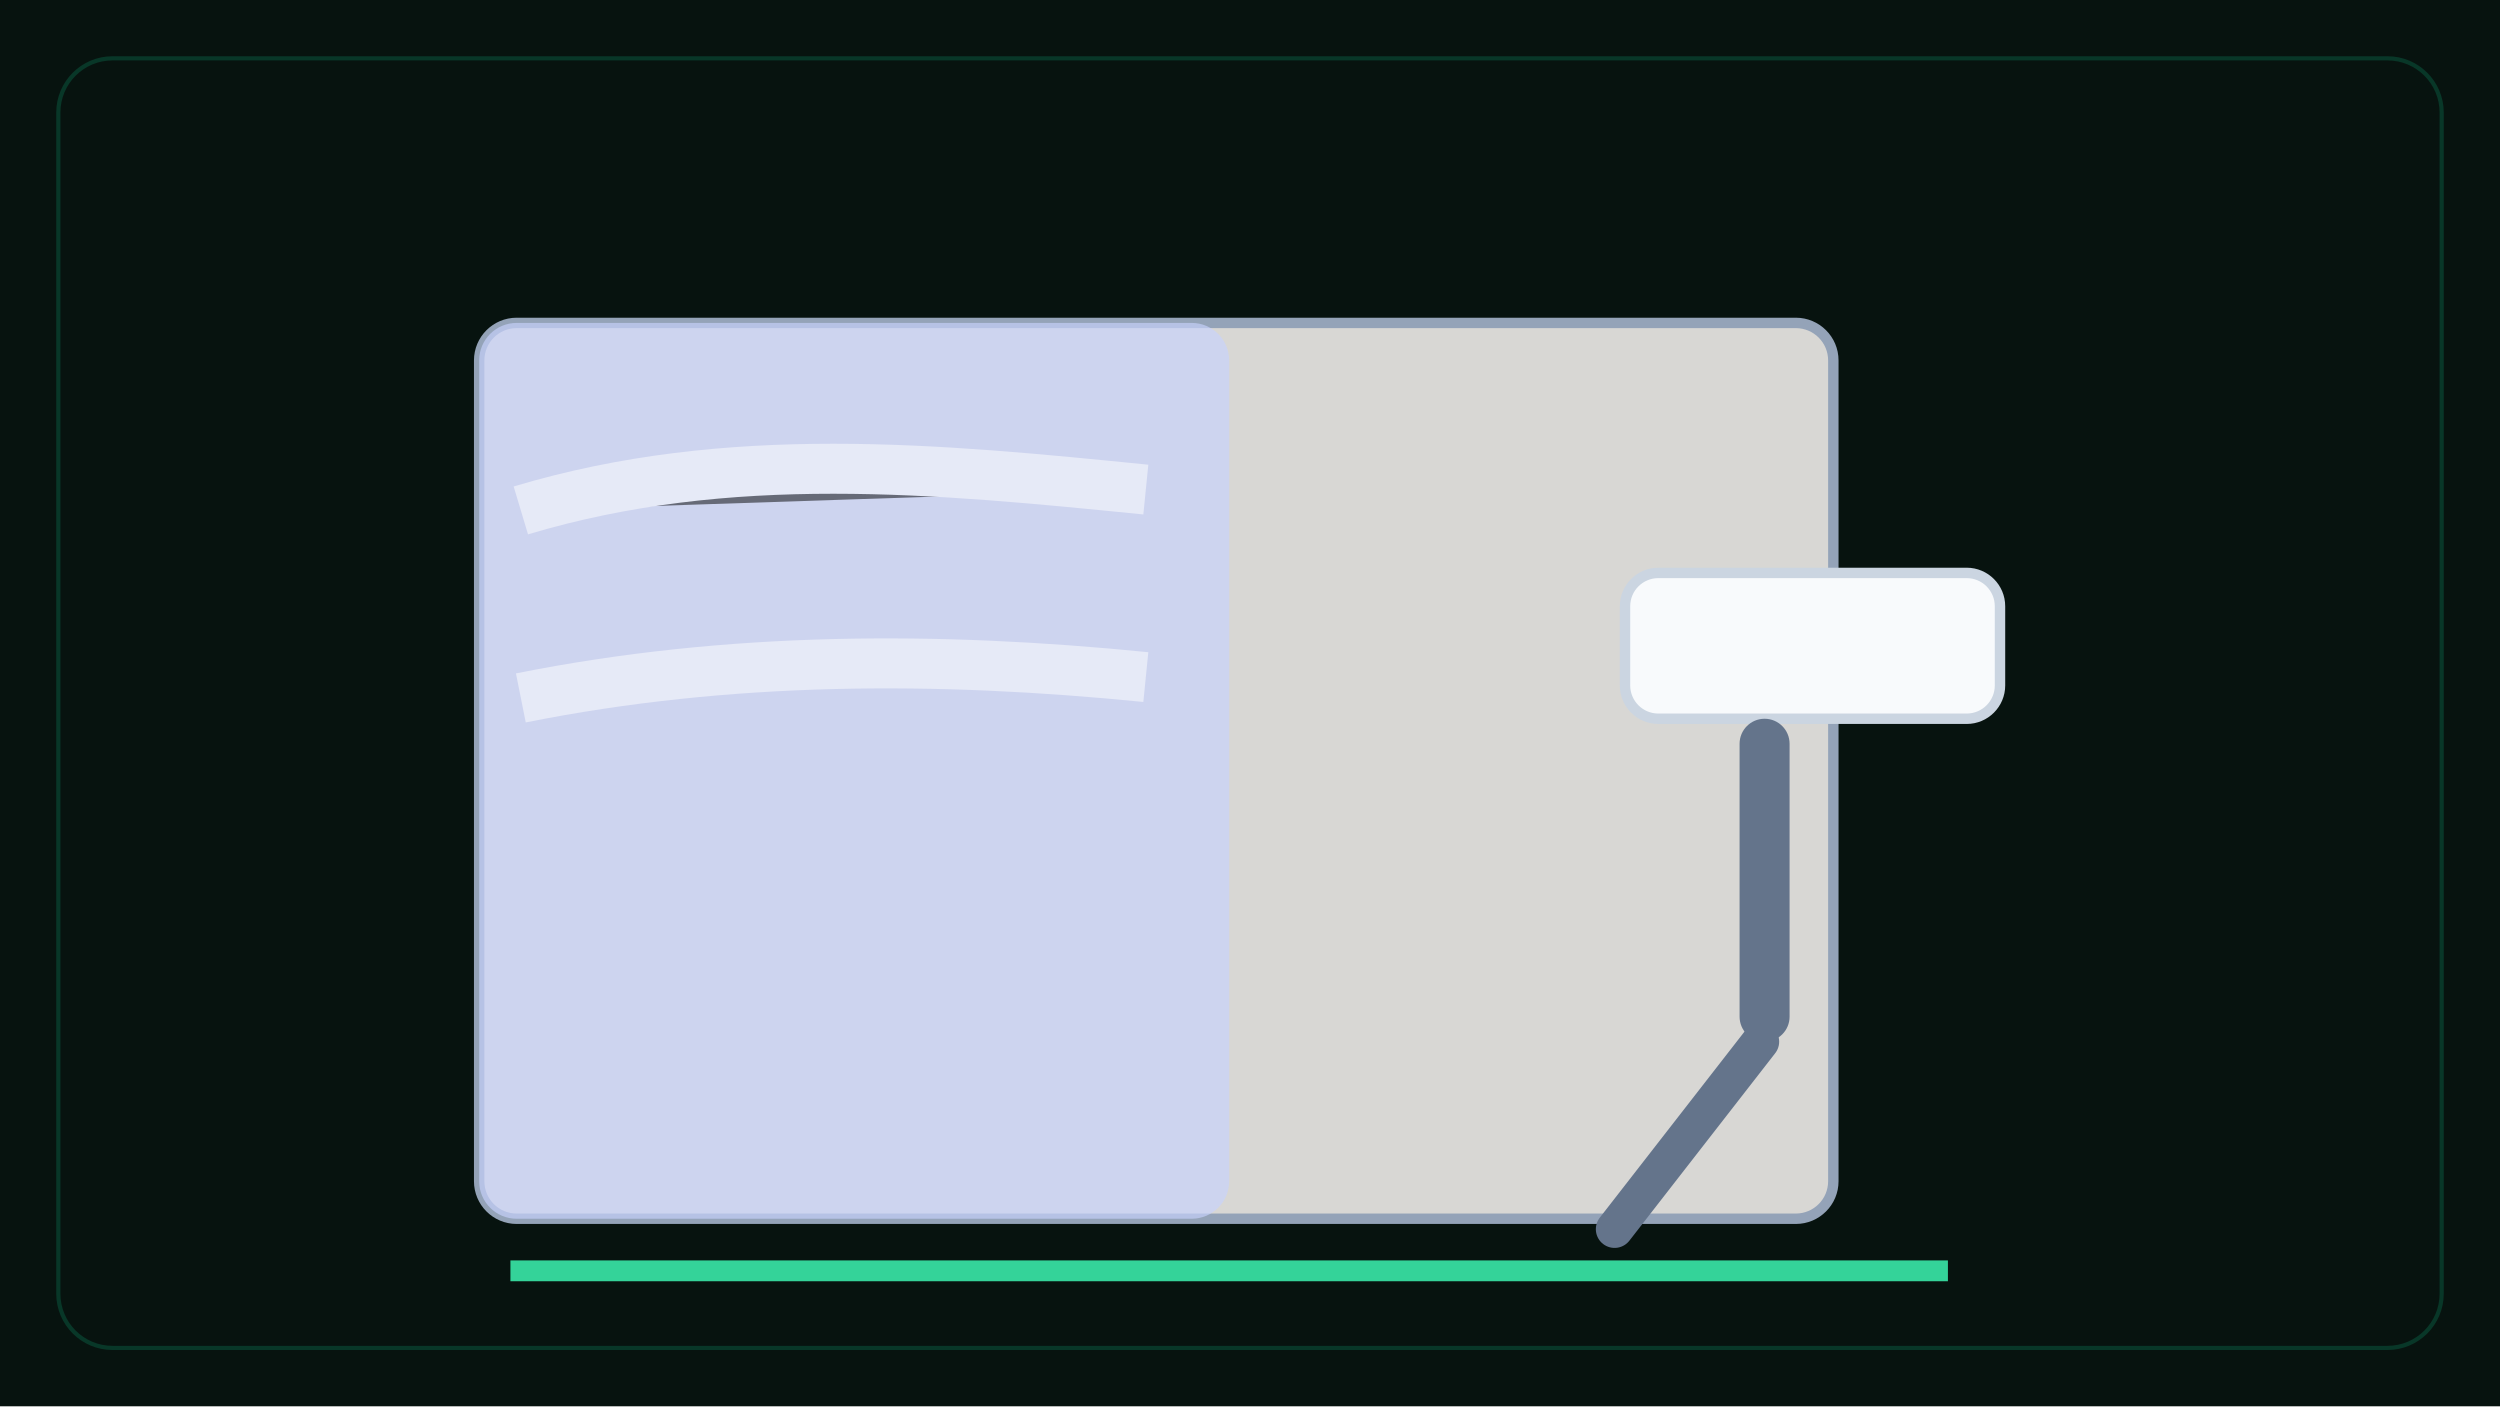
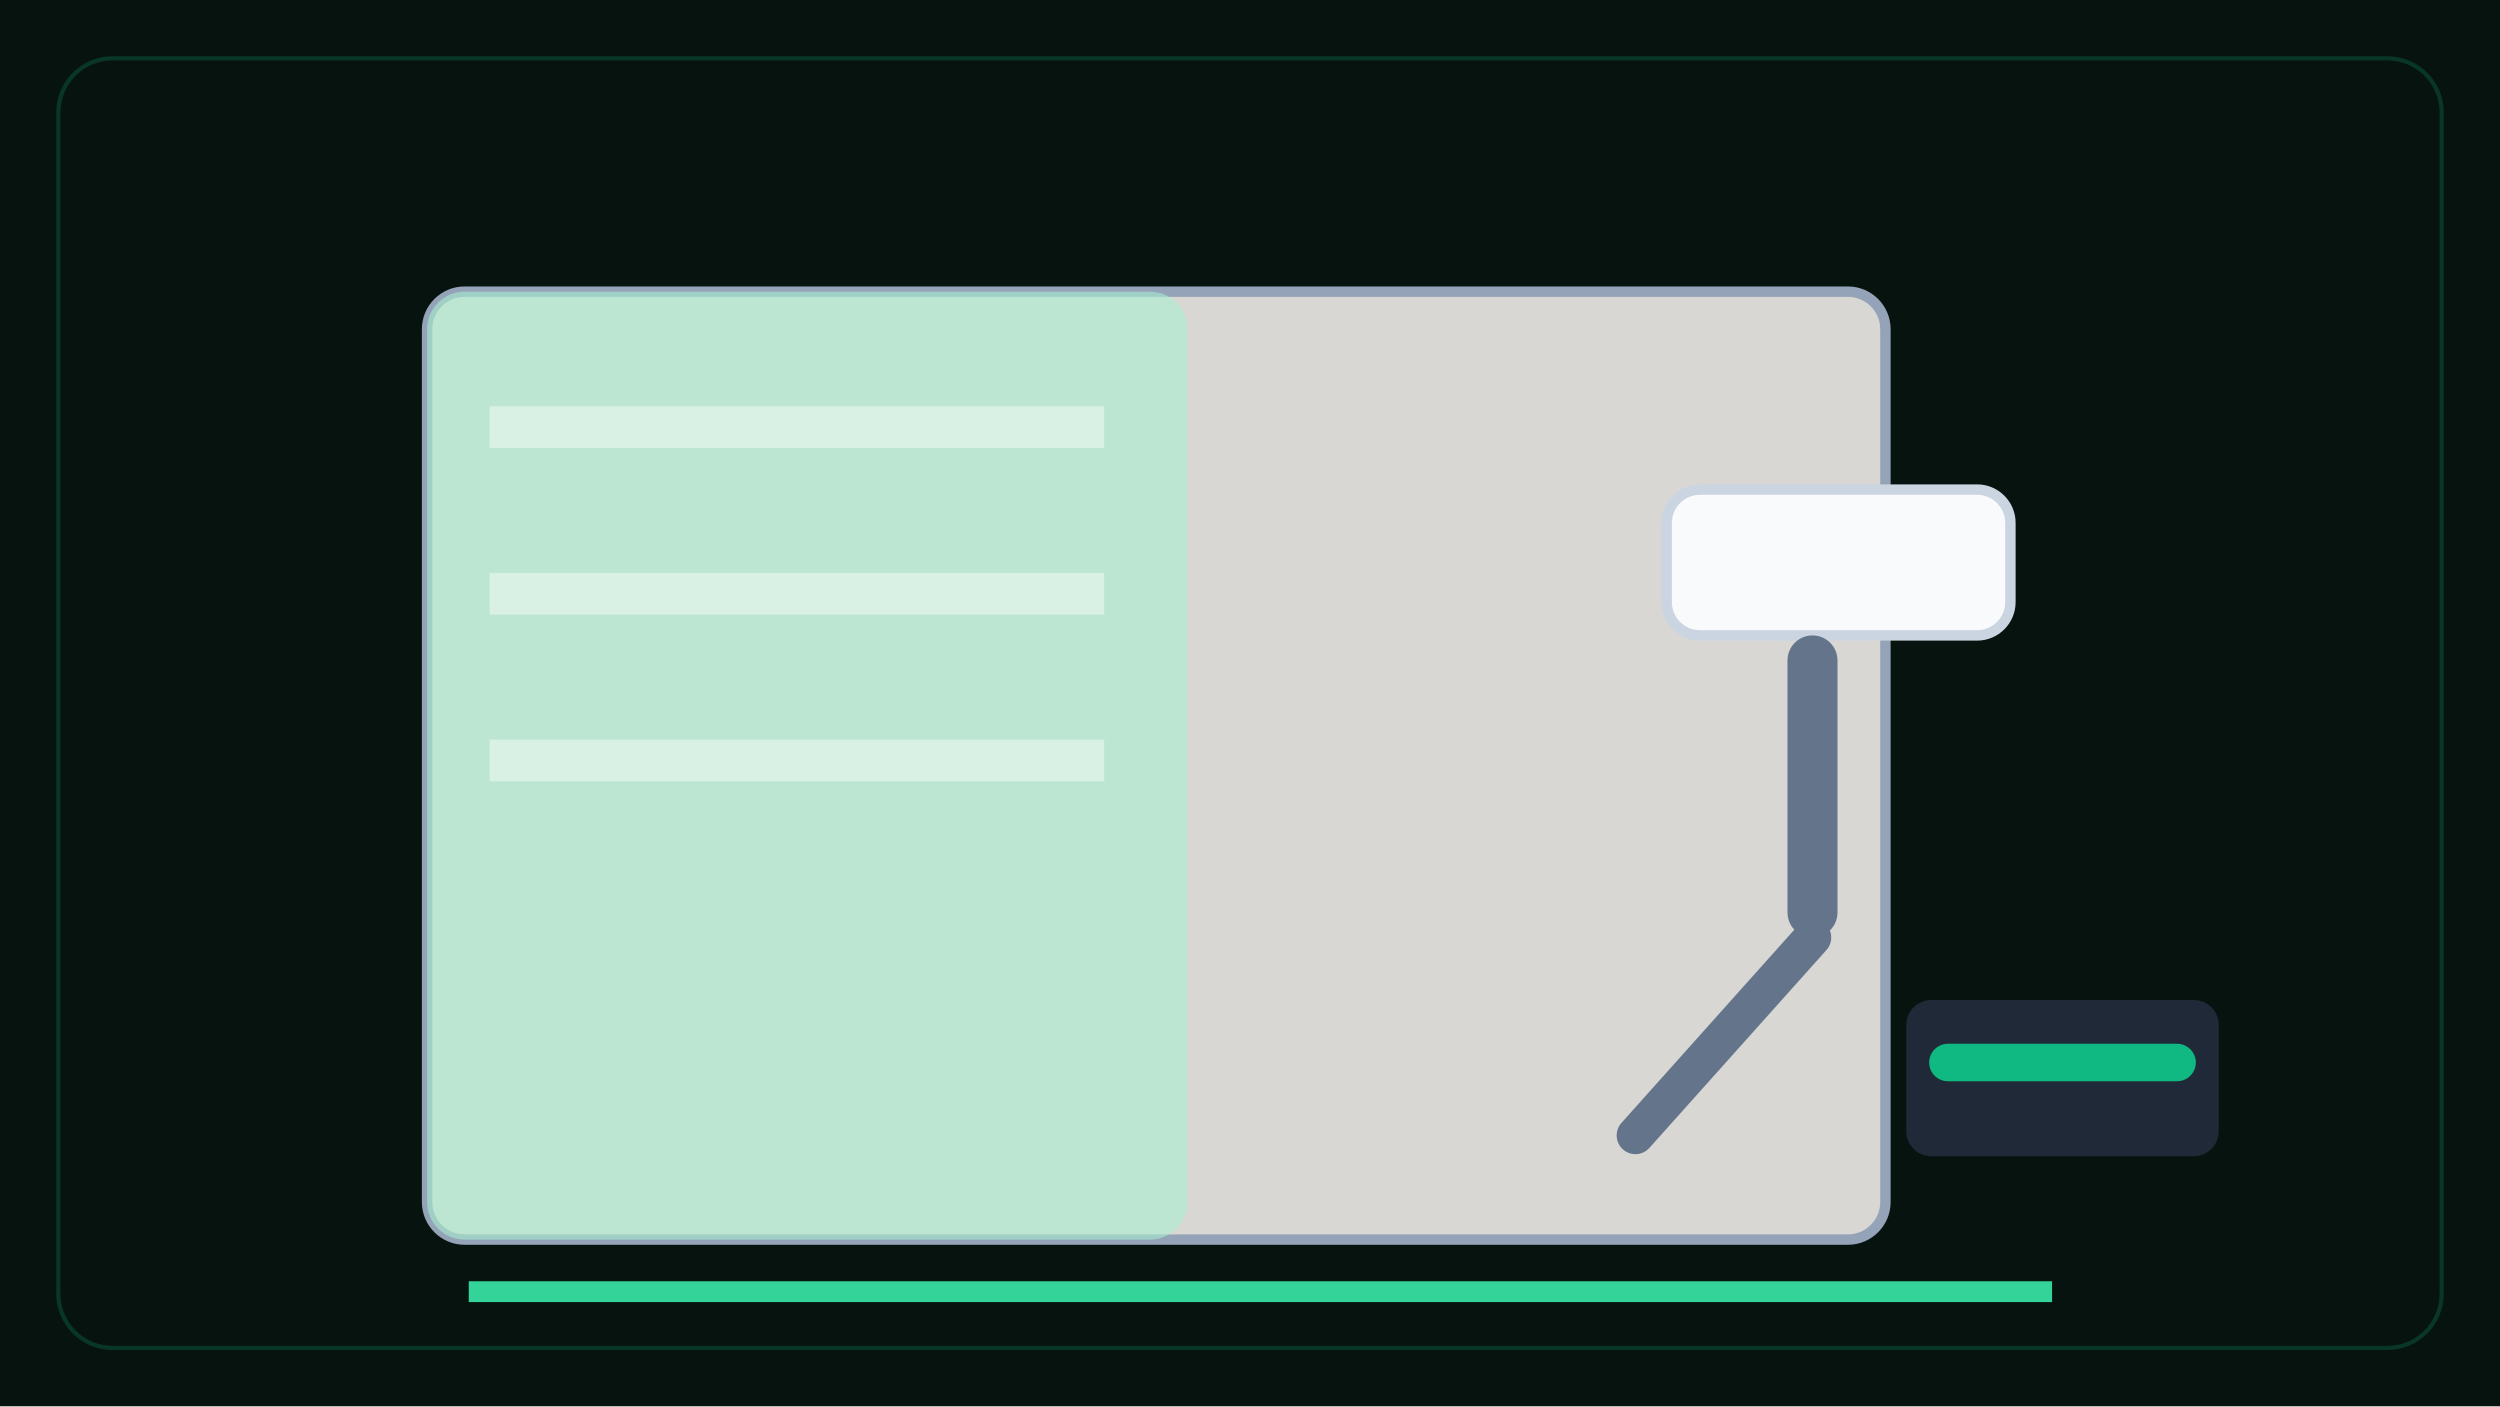
<svg xmlns="http://www.w3.org/2000/svg" viewBox="0 0 1200 675">
  <rect width="1200" height="675" fill="#07130f" />
-   <g transform="translate(150 95)">
-     <rect x="80" y="60" width="650" height="430" rx="18" fill="#d8d7d4" stroke="#94a3b8" stroke-width="5" />
-     <rect x="80" y="60" width="360" height="430" rx="18" fill="#c7d2fe" opacity=".65" />
-     <g transform="translate(630 180)">
-       <rect x="0" y="0" width="180" height="70" rx="16" fill="#f8fafc" stroke="#cbd5e1" stroke-width="5" />
-       <rect x="55" y="70" width="24" height="155" rx="12" fill="#64748b" />
-       <path d="M65 225l-70 90" stroke="#64748b" stroke-width="18" stroke-linecap="round" />
+   <g transform="translate(135 80)">
+     <rect x="70" y="60" width="700" height="455" rx="18" fill="#d8d7d4" stroke="#94a3b8" stroke-width="5" />
+     <rect x="70" y="60" width="365" height="455" rx="18" fill="#a7f3d0" opacity=".55" />
+     <path d="M100 125h295M100 205h295M100 285h295" stroke="#ffffff" stroke-width="20" opacity=".42" />
+     <g transform="translate(665 155)">
+       <rect x="0" y="0" width="165" height="70" rx="16" fill="#f8fafc" stroke="#cbd5e1" stroke-width="5" />
+       <rect x="58" y="70" width="24" height="145" rx="12" fill="#64748b" />
+       <path d="M70 215l-85 95" stroke="#64748b" stroke-width="18" stroke-linecap="round" />
+       <rect x="115" y="245" width="150" height="75" rx="12" fill="#1f2937" />
+       <path d="M135 275h110" stroke="#10b981" stroke-width="18" stroke-linecap="round" />
    </g>
-     <path d="M100 150c100-30 200-20 300-10M100 240c100-20 200-20 300-10" stroke="#ffffff" stroke-width="24" opacity=".5" />
-     <path d="M95 515h690" stroke="#34d399" stroke-width="10" />
+     <path d="M90 540h760" stroke="#34d399" stroke-width="10" />
  </g>
  <rect x="28" y="28" width="1144" height="619" rx="26" fill="none" stroke="#10b981" stroke-opacity=".22" stroke-width="2" />
</svg>
